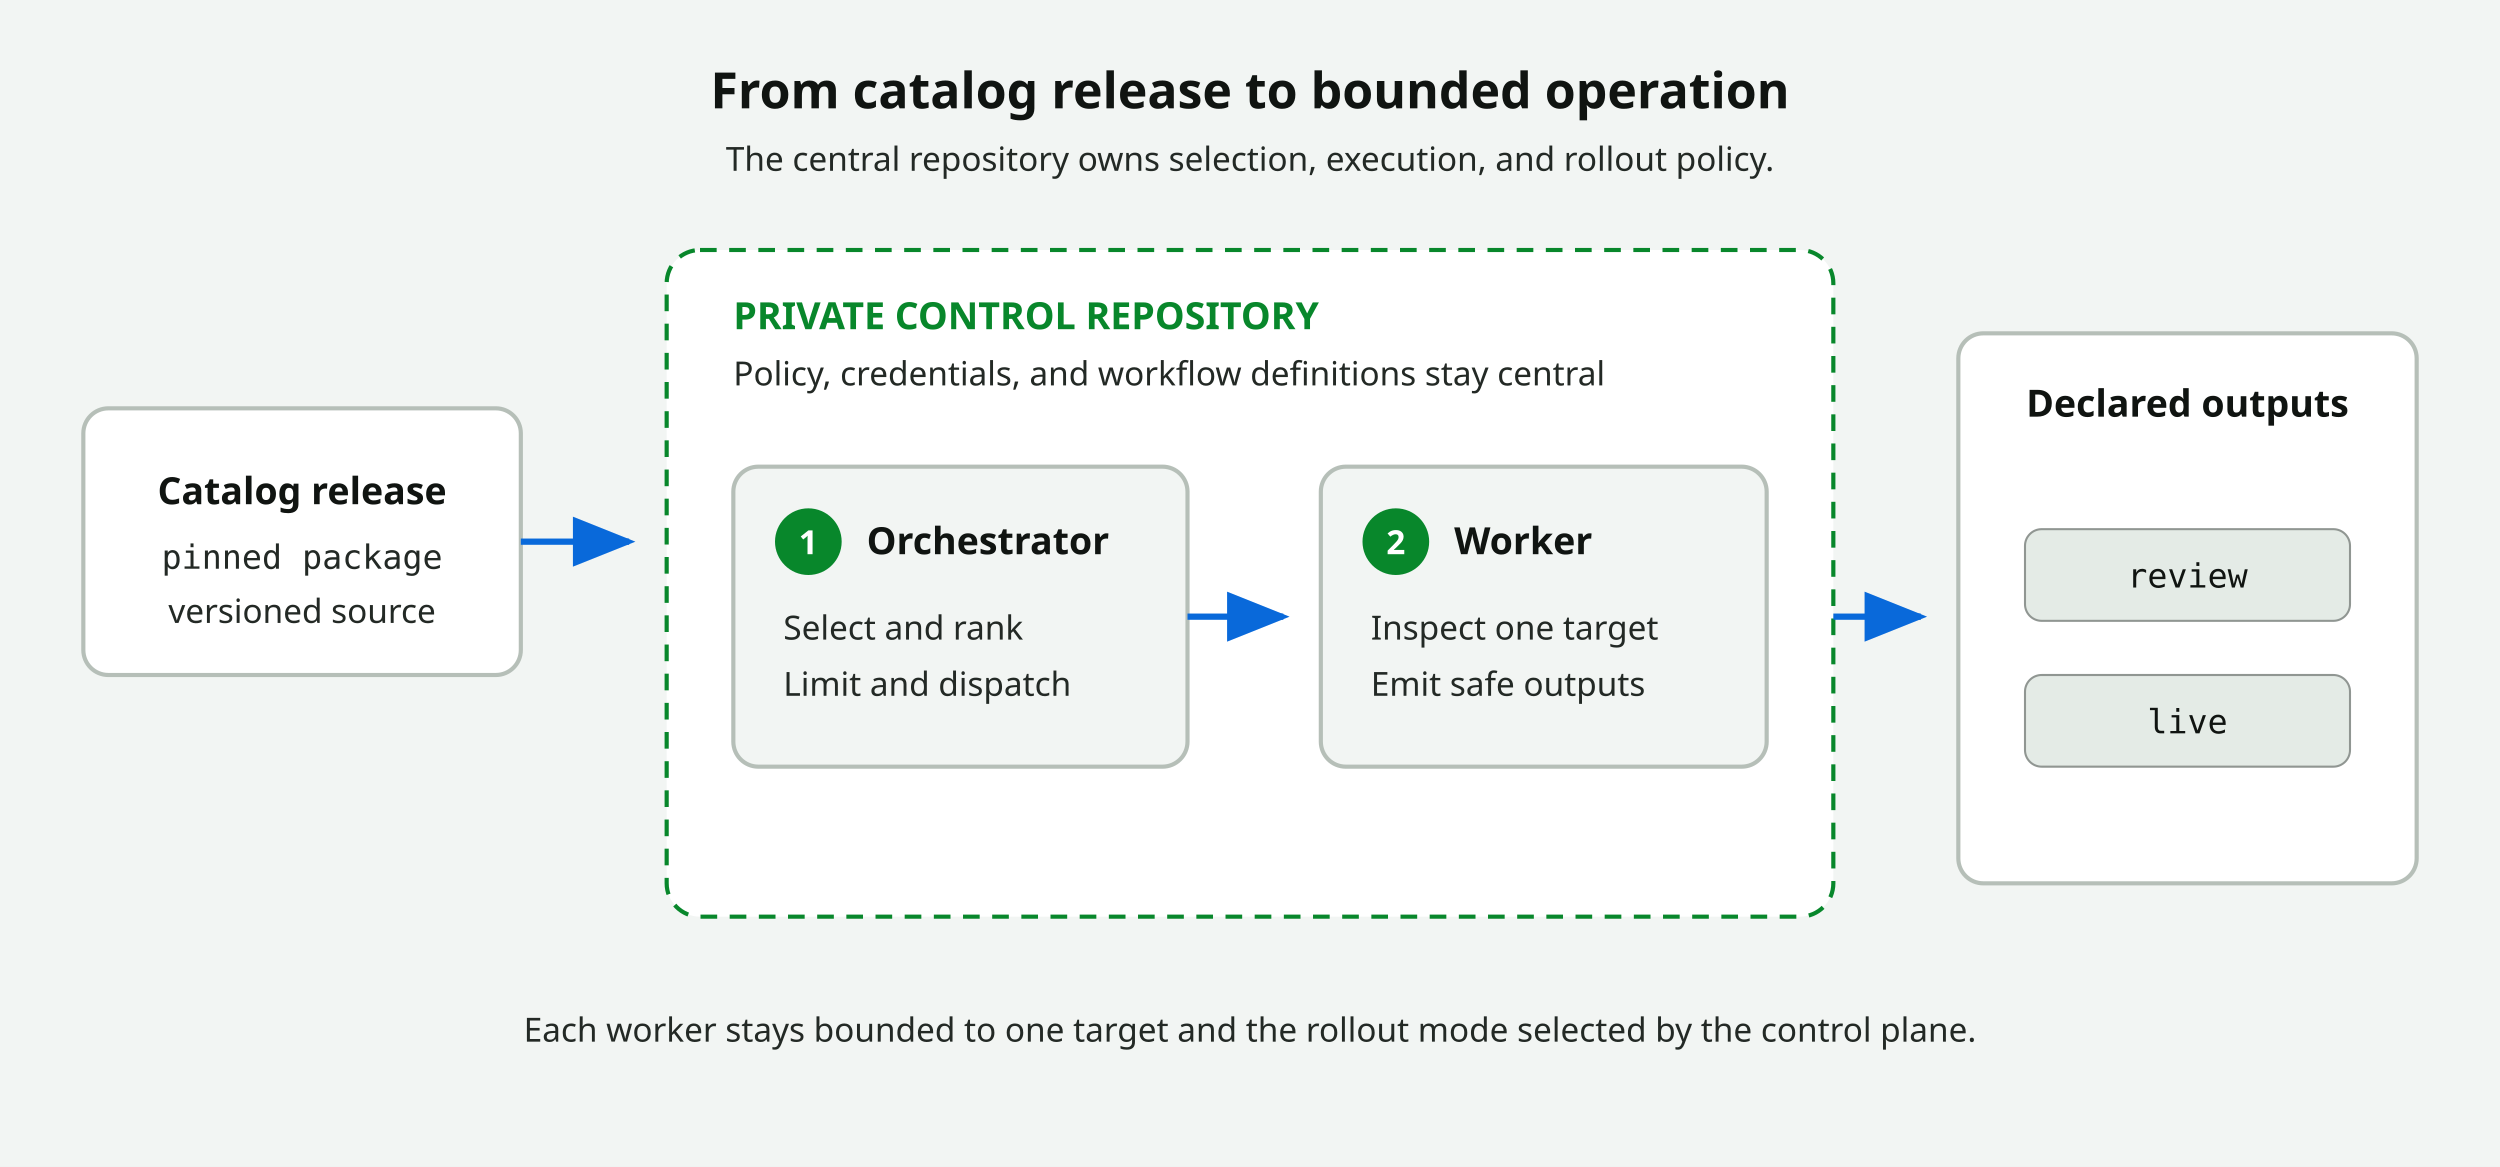
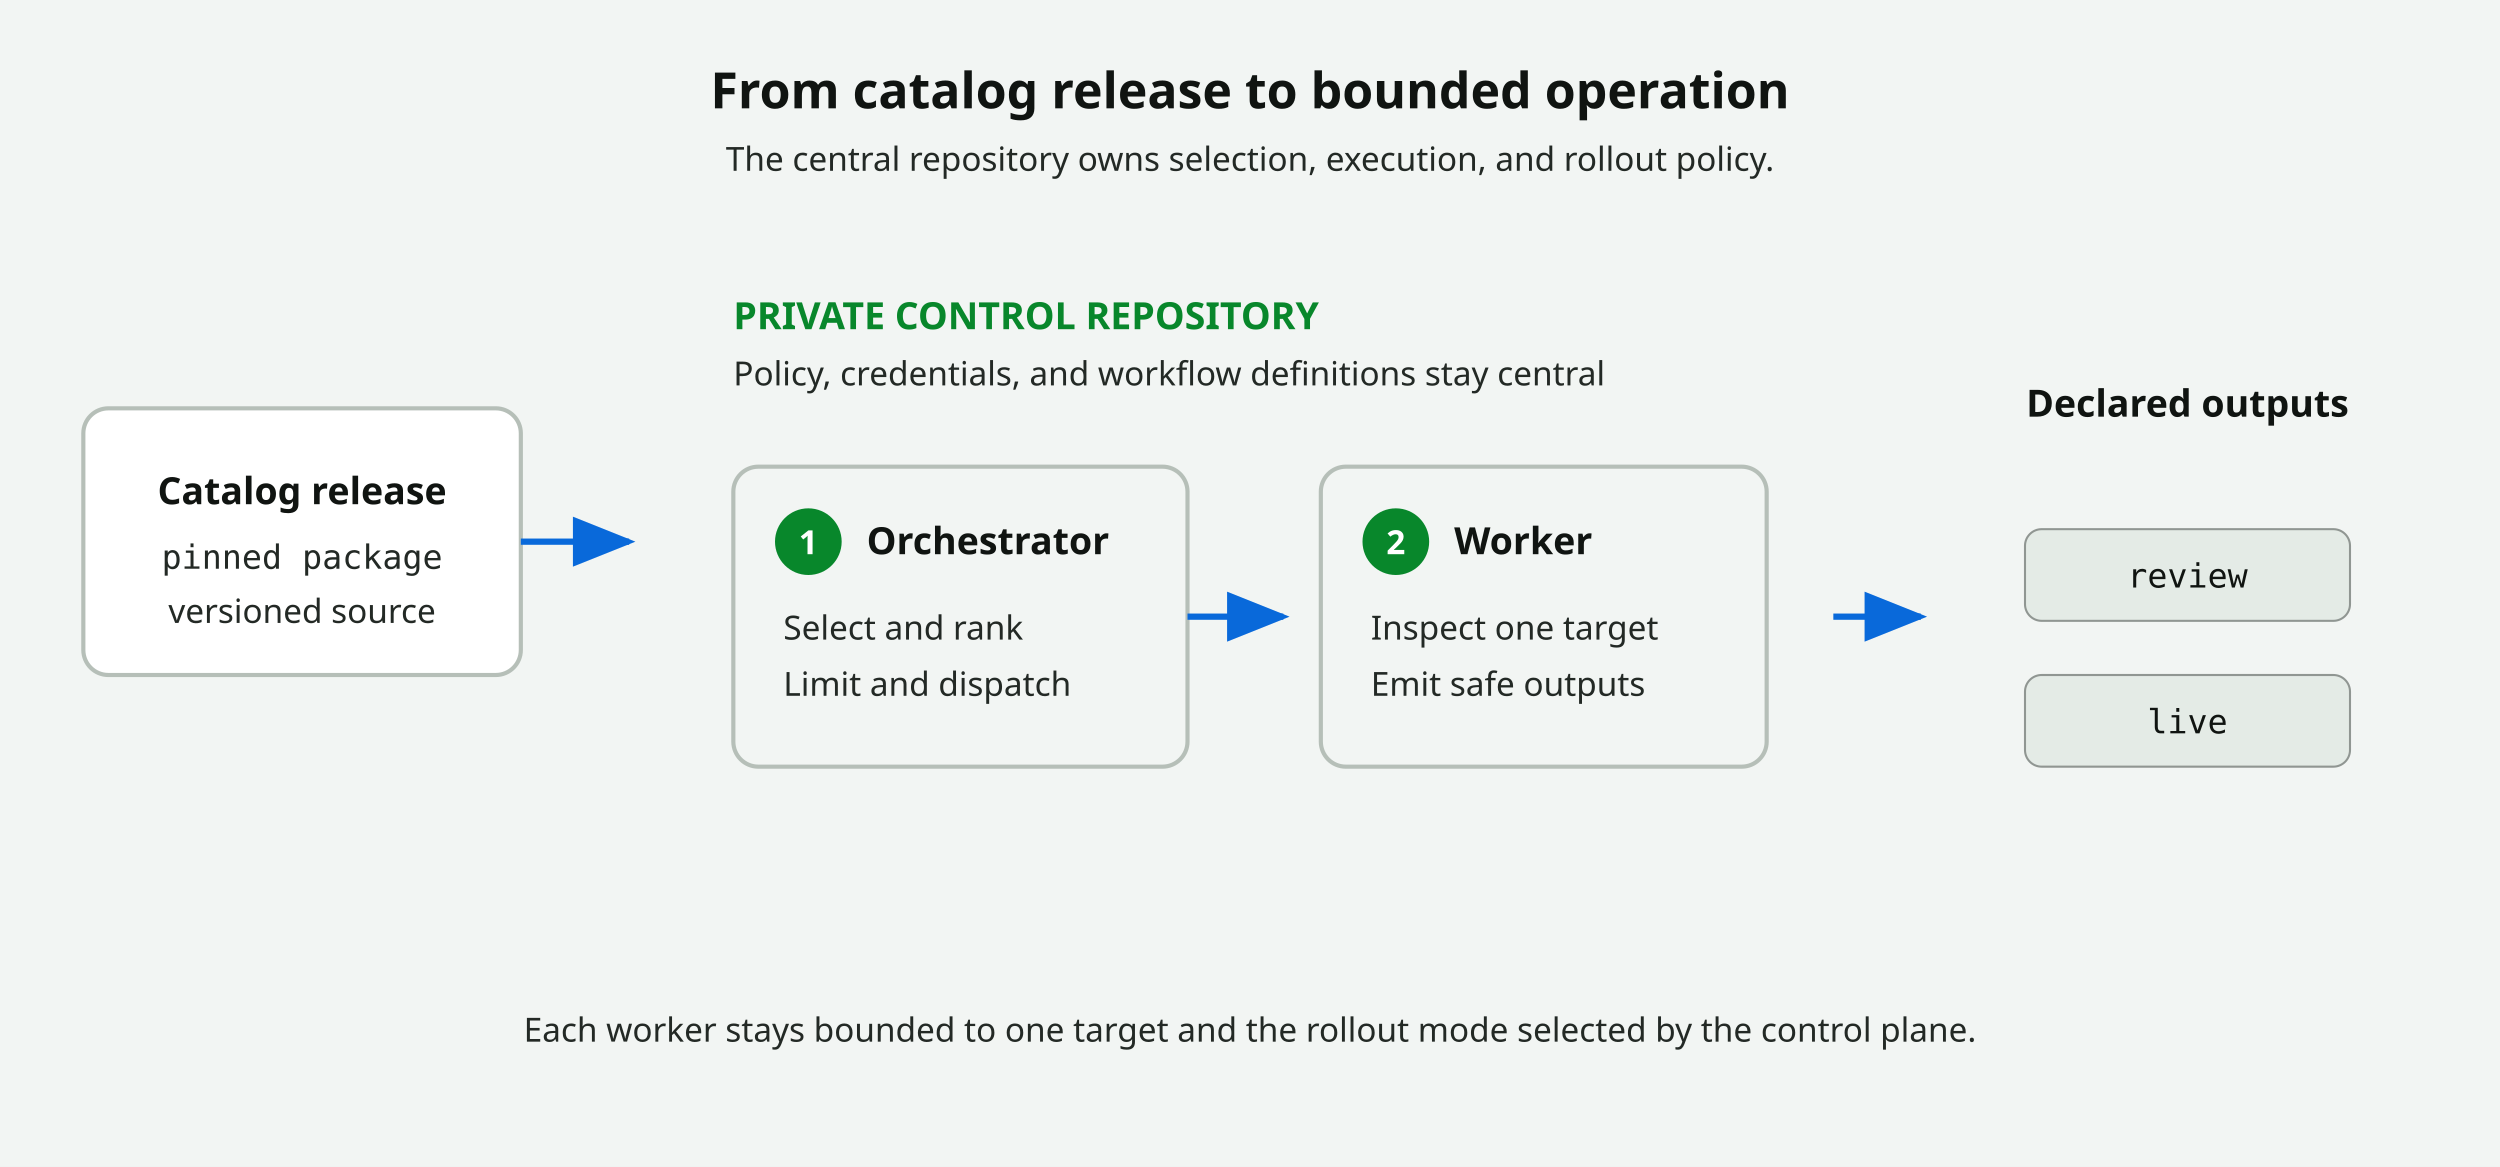
<svg xmlns="http://www.w3.org/2000/svg" width="1200" height="560" viewBox="0 0 1200 560" role="img" aria-labelledby="title description" data-visual-kind="diagram" data-visual-id="control-plane-mental-model">
  <defs>
    <marker id="arrow" markerWidth="10" markerHeight="8" refX="9" refY="4" orient="auto">
      <path d="M0 0L10 4L0 8Z" fill="#0969da" />
    </marker>
  </defs>
  <rect width="1200" height="560" fill="#f2f5f3" />
  <text x="600" y="52" text-anchor="middle" font-family="Mona Sans, system-ui, sans-serif" font-size="24" font-weight="700" fill="#101411">From catalog release to bounded operation</text>
  <text x="600" y="82" text-anchor="middle" font-family="Mona Sans, system-ui, sans-serif" font-size="16" fill="#232925">The central repository owns selection, execution, and rollout policy.</text>
  <g data-node="catalog-release">
    <rect x="40" y="196" width="210" height="128" rx="12" fill="#ffffff" stroke="#b6bfb8" stroke-width="2" />
    <text x="145" y="242" text-anchor="middle" font-family="Mona Sans, system-ui, sans-serif" font-size="18" font-weight="700" fill="#101411">Catalog release</text>
    <text x="145" y="273" text-anchor="middle" font-family="Mona Sans Mono, ui-monospace, monospace" font-size="16" fill="#232925">pinned package</text>
    <text x="145" y="299" text-anchor="middle" font-family="Mona Sans, system-ui, sans-serif" font-size="16" fill="#232925">versioned source</text>
  </g>
  <path d="M250 260H302" fill="none" stroke="#0969da" stroke-width="3" marker-end="url(#arrow)" />
  <g data-node="private-control-repository">
-     <rect x="320" y="120" width="560" height="320" rx="16" fill="#ffffff" stroke="#08872b" stroke-width="2" stroke-dasharray="8 6" />
    <text x="352" y="158" font-family="Mona Sans, system-ui, sans-serif" font-size="18" font-weight="700" fill="#08872b">PRIVATE CONTROL REPOSITORY</text>
    <text x="352" y="185" font-family="Mona Sans, system-ui, sans-serif" font-size="16" fill="#232925">Policy, credentials, and workflow definitions stay central</text>
  </g>
  <g data-node="orchestrator">
    <rect x="352" y="224" width="218" height="144" rx="12" fill="#f2f5f3" stroke="#b6bfb8" stroke-width="2" />
    <circle cx="388" cy="260" r="16" fill="#08872b" />
    <text x="388" y="266" text-anchor="middle" font-family="Mona Sans, system-ui, sans-serif" font-size="16" font-weight="700" fill="#ffffff">1</text>
    <text x="416" y="266" font-family="Mona Sans, system-ui, sans-serif" font-size="18" font-weight="700" fill="#101411">Orchestrator</text>
    <text x="376" y="307" font-family="Mona Sans, system-ui, sans-serif" font-size="16" fill="#232925">Select and rank</text>
    <text x="376" y="334" font-family="Mona Sans, system-ui, sans-serif" font-size="16" fill="#232925">Limit and dispatch</text>
  </g>
  <path d="M570 296H616" fill="none" stroke="#0969da" stroke-width="3" marker-end="url(#arrow)" />
  <g data-node="worker">
    <rect x="634" y="224" width="214" height="144" rx="12" fill="#f2f5f3" stroke="#b6bfb8" stroke-width="2" />
    <circle cx="670" cy="260" r="16" fill="#08872b" />
    <text x="670" y="266" text-anchor="middle" font-family="Mona Sans, system-ui, sans-serif" font-size="16" font-weight="700" fill="#ffffff">2</text>
    <text x="698" y="266" font-family="Mona Sans, system-ui, sans-serif" font-size="18" font-weight="700" fill="#101411">Worker</text>
    <text x="658" y="307" font-family="Mona Sans, system-ui, sans-serif" font-size="16" fill="#232925">Inspect one target</text>
    <text x="658" y="334" font-family="Mona Sans, system-ui, sans-serif" font-size="16" fill="#232925">Emit safe outputs</text>
  </g>
  <path d="M880 296H922" fill="none" stroke="#0969da" stroke-width="3" marker-end="url(#arrow)" />
  <g data-node="rollout-modes">
-     <rect x="940" y="160" width="220" height="264" rx="12" fill="#ffffff" stroke="#b6bfb8" stroke-width="2" />
    <text x="1050" y="200" text-anchor="middle" font-family="Mona Sans, system-ui, sans-serif" font-size="18" font-weight="700" fill="#101411">Declared outputs</text>
    <rect x="972" y="254" width="156" height="44" rx="8" fill="#e4ebe6" stroke="#909692" />
    <text x="1050" y="282" text-anchor="middle" font-family="Mona Sans Mono, ui-monospace, monospace" font-size="16" fill="#101411">review</text>
    <rect x="972" y="324" width="156" height="44" rx="8" fill="#e4ebe6" stroke="#909692" />
    <text x="1050" y="352" text-anchor="middle" font-family="Mona Sans Mono, ui-monospace, monospace" font-size="16" fill="#101411">live</text>
  </g>
  <text x="600" y="500" text-anchor="middle" font-family="Mona Sans, system-ui, sans-serif" font-size="16" fill="#232925">Each worker stays bounded to one target and the rollout mode selected by the control plane.</text>
</svg>
